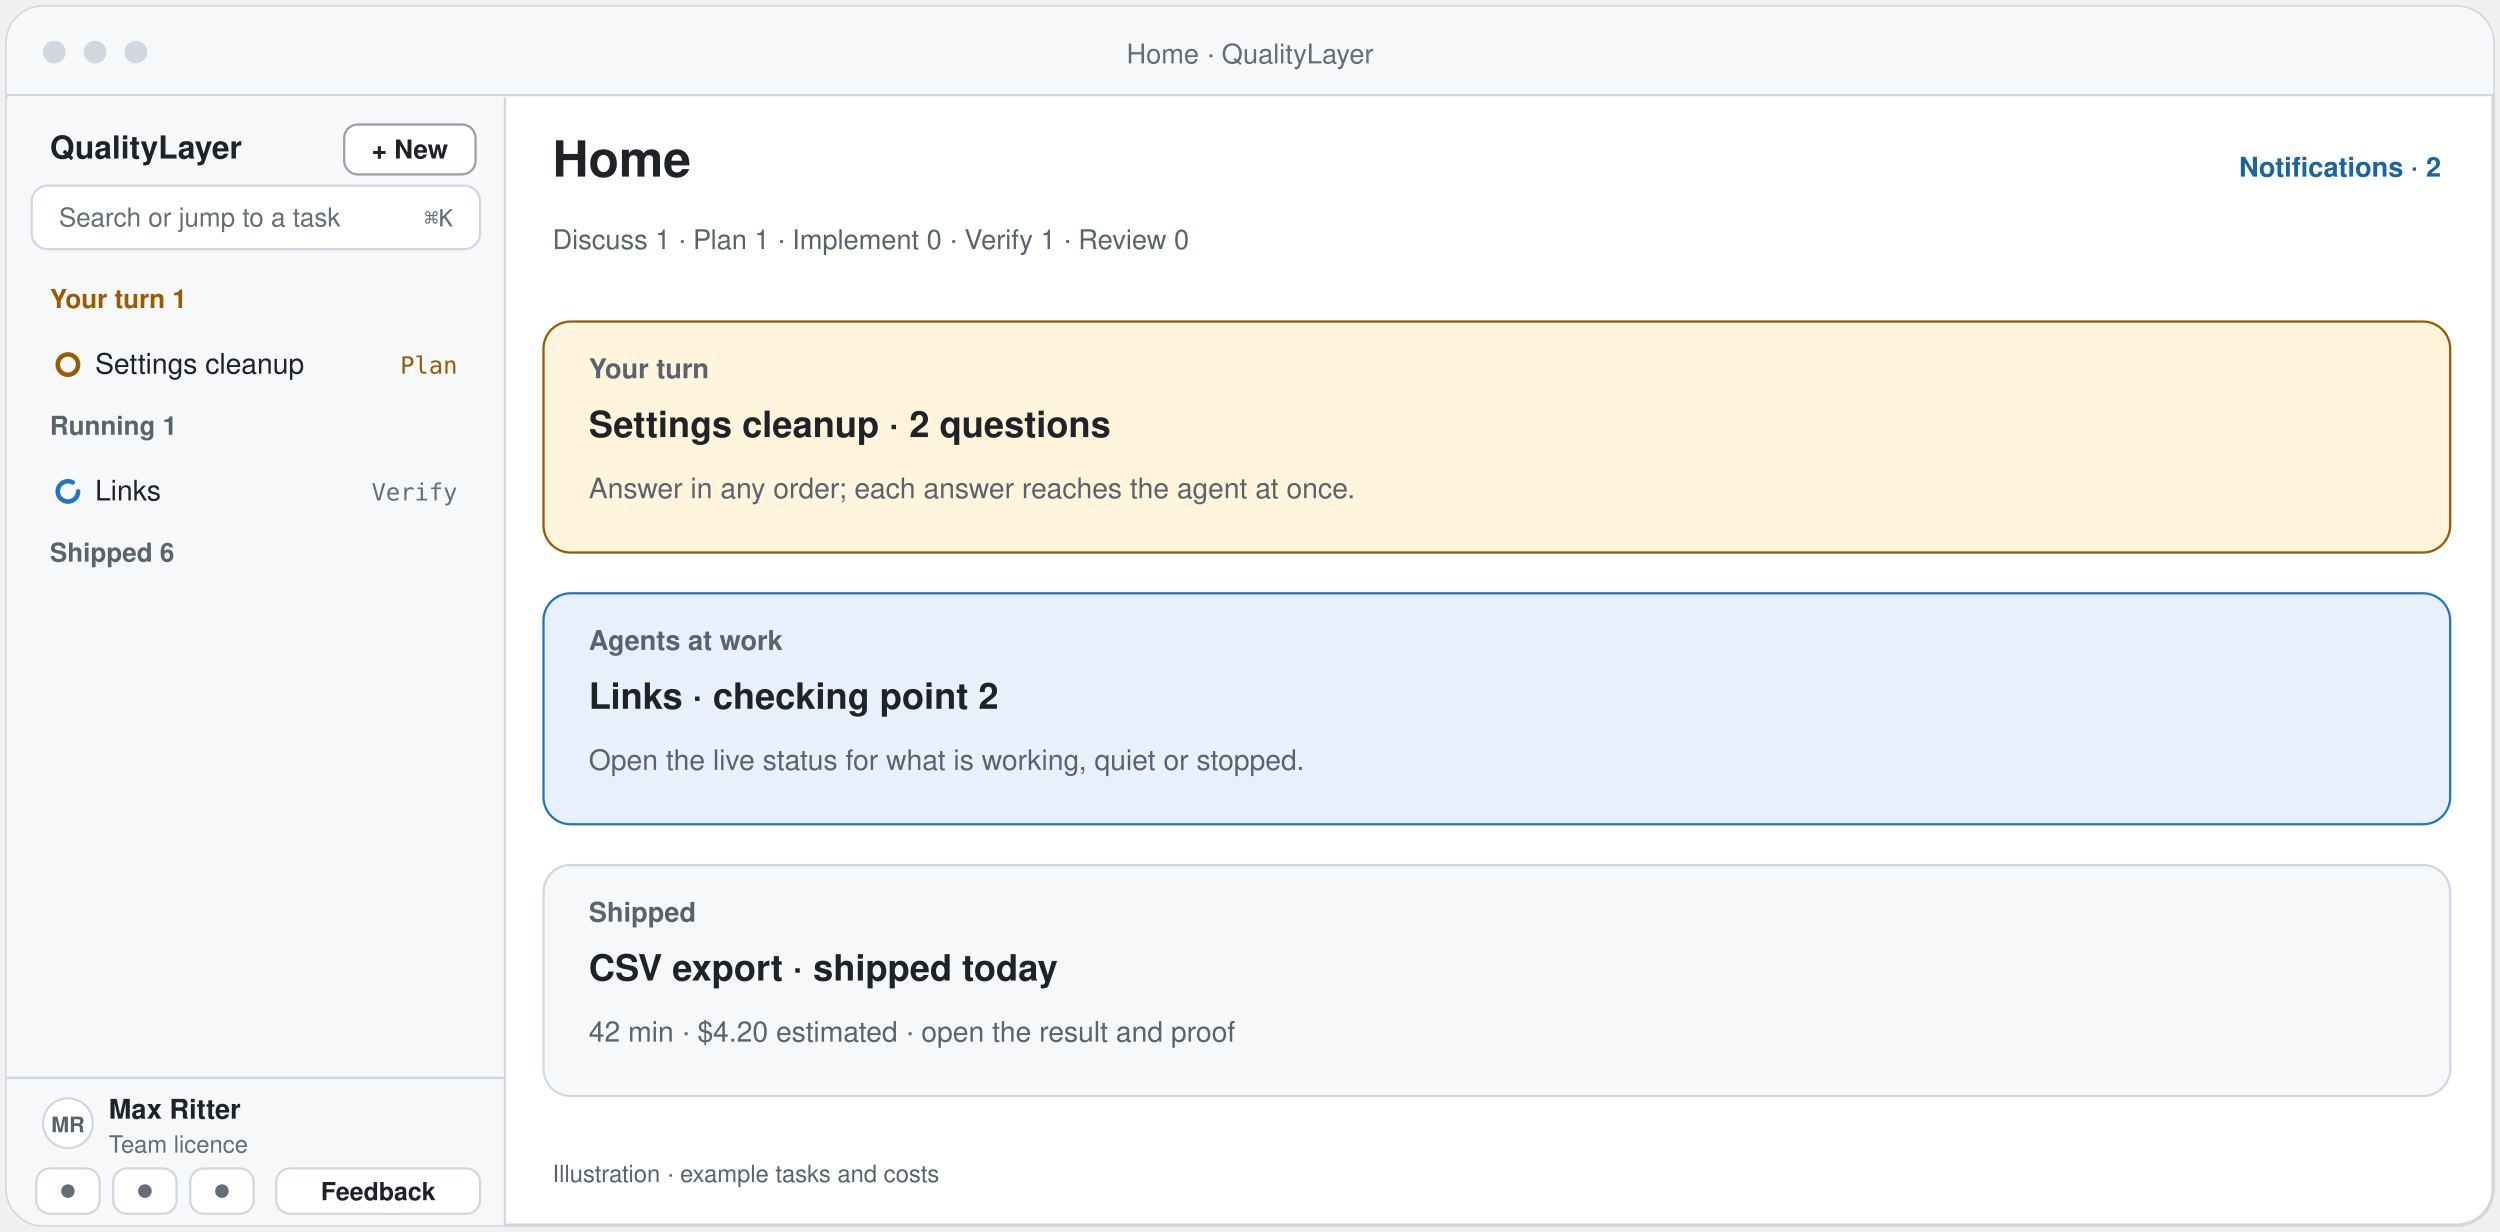
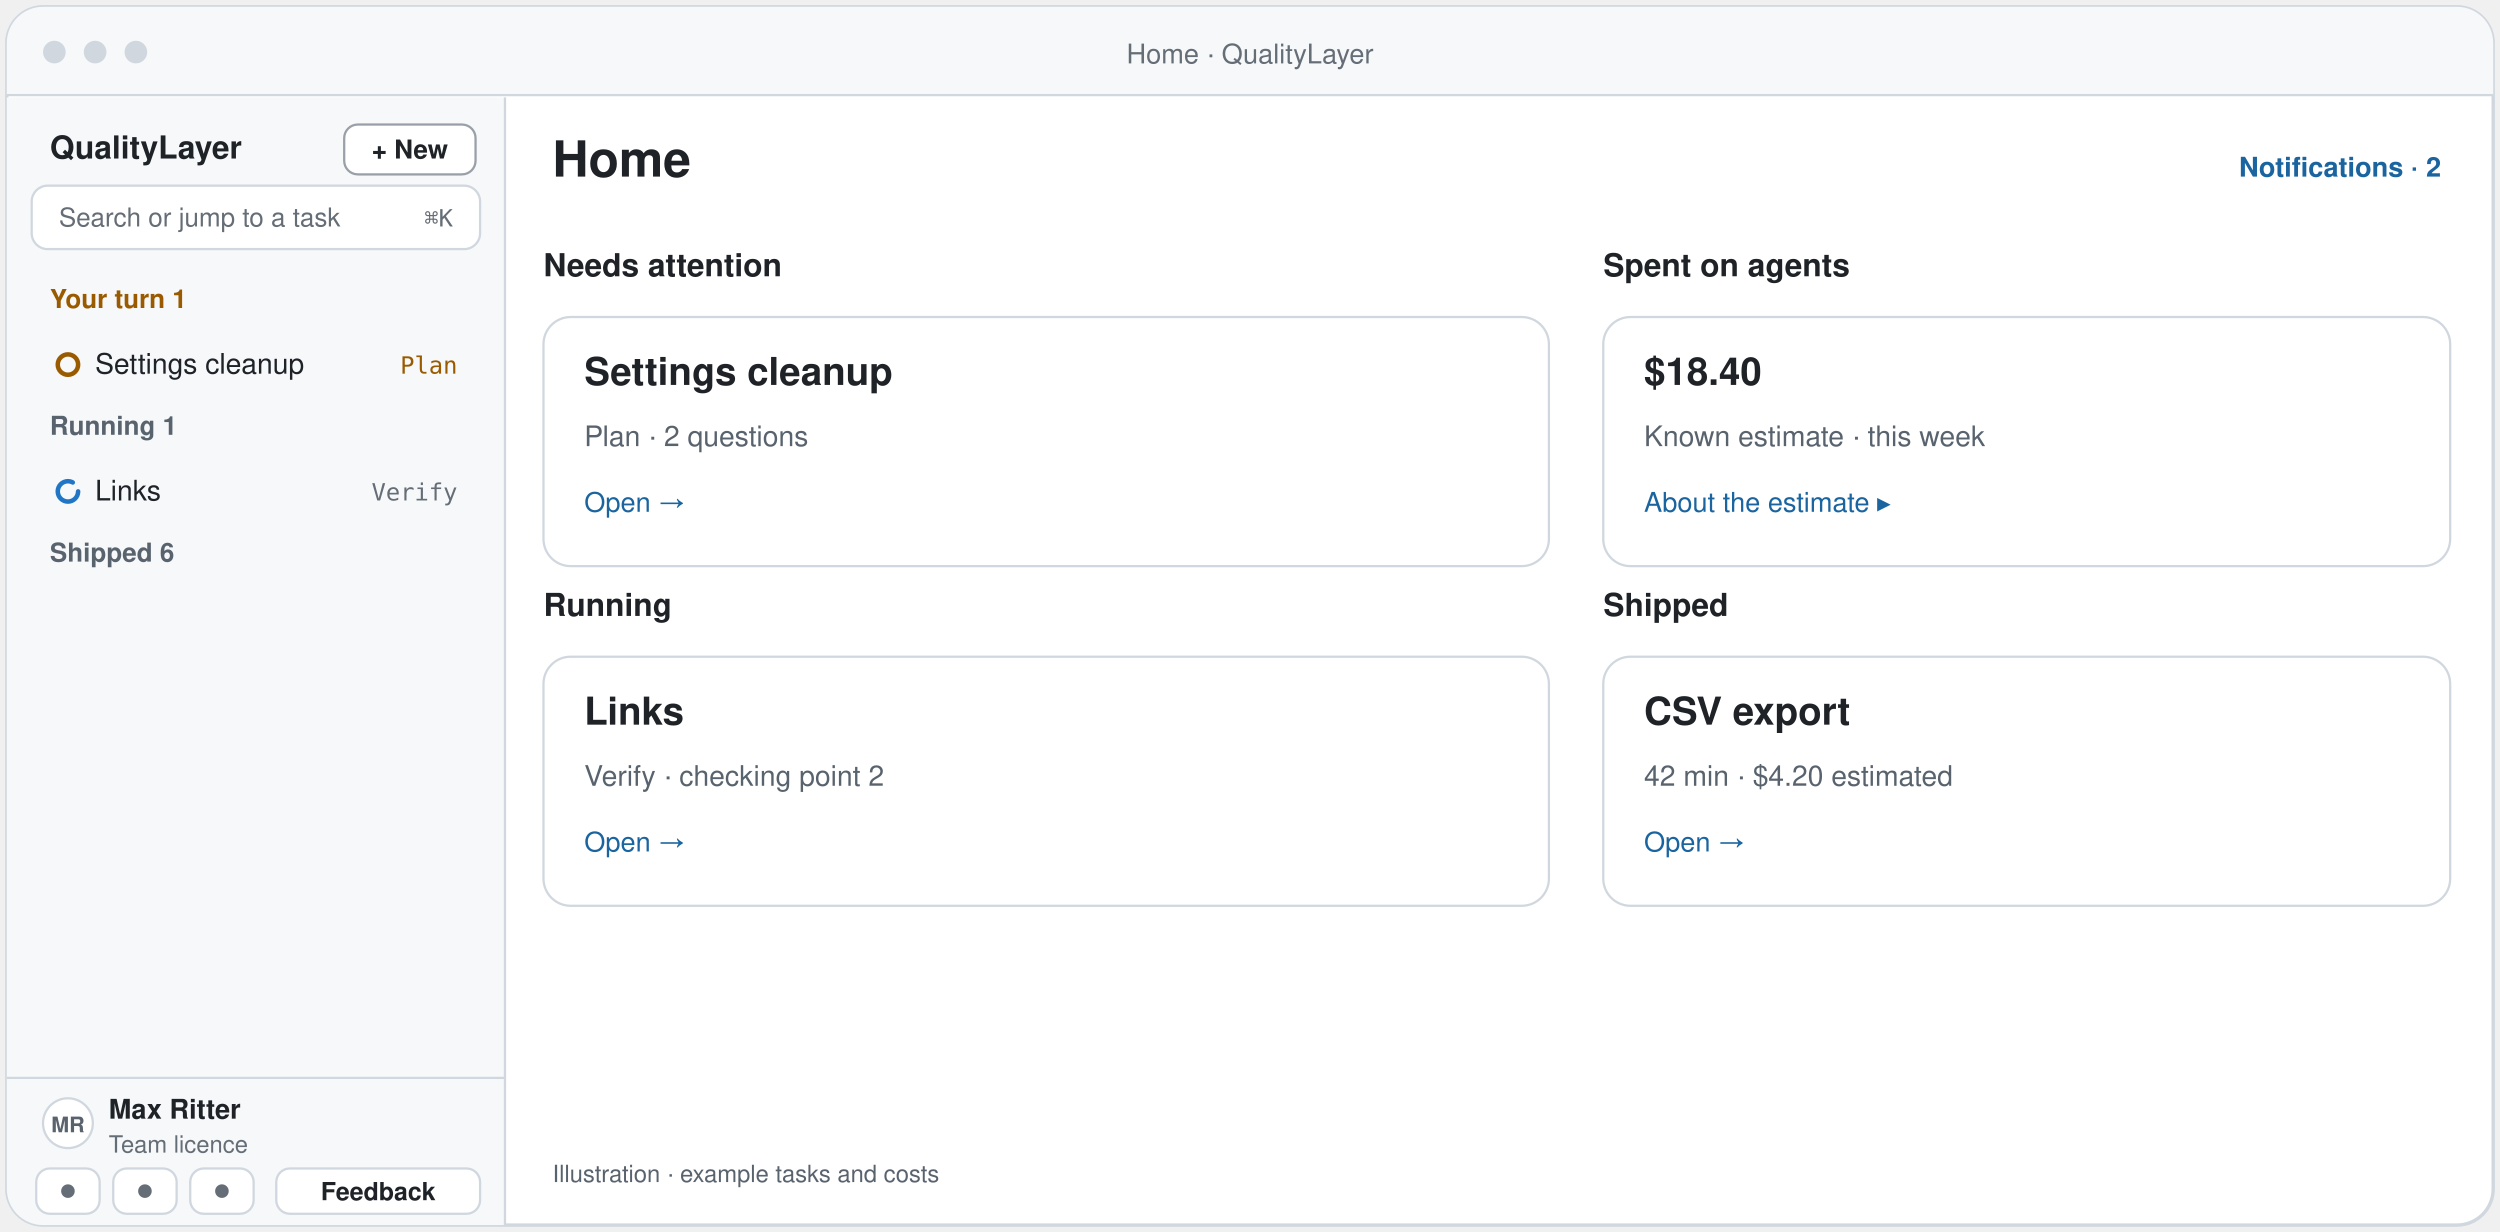
- <svg xmlns="http://www.w3.org/2000/svg" style="background:#ffffff" width="1104" height="544" viewBox="-2 -2 1104 544" role="img" aria-label="Home: Your turn, live agent work, shipped tasks with time and estimated cost, task counts in each step and the notification bell">
+ <svg xmlns="http://www.w3.org/2000/svg" style="background:#ffffff" width="1104" height="544" viewBox="-2 -2 1104 544" role="img" aria-label="Home: compact task destinations under Needs attention and Running, with spending and Shipped beside them">
  <rect x="1" y="1" width="1098" height="538" rx="16" fill="#ffffff" stroke="#d0d7de" stroke-width="1.5" />
  <path d="M1 17 a16 16 0 0 1 16 -16 H1083 a16 16 0 0 1 16 16 V40 H1 Z" fill="#f6f8fa" />
  <line x1="1" y1="40" x2="1099" y2="40" stroke="#d0d7de" />
  <circle cx="22" cy="21" r="5" fill="#d0d7de" />
  <circle cx="40" cy="21" r="5" fill="#d0d7de" />
  <circle cx="58" cy="21" r="5" fill="#d0d7de" />
  <text x="550.0" y="26" font-family="-apple-system, BlinkMacSystemFont, 'Segoe UI', 'Helvetica Neue', Helvetica, Arial, sans-serif" font-size="12" font-weight="500" fill="#656d76" text-anchor="middle">Home · QualityLayer</text>
  <path d="M1 41 H221 V539 H17 a16 16 0 0 1 -16 -16 Z" fill="#f6f8fa" />
  <line x1="221" y1="41" x2="221" y2="539" stroke="#d0d7de" />
  <text x="20" y="68" font-family="-apple-system, BlinkMacSystemFont, 'Segoe UI', 'Helvetica Neue', Helvetica, Arial, sans-serif" font-size="14" font-weight="700" fill="#1f2328" text-anchor="start">QualityLayer</text>
  <rect x="150" y="53" width="58" height="22" rx="6" fill="#ffffff" stroke="#59636e" stroke-opacity="0.6" />
  <text x="179" y="68" font-family="-apple-system, BlinkMacSystemFont, 'Segoe UI', 'Helvetica Neue', Helvetica, Arial, sans-serif" font-size="11.5" font-weight="600" fill="#1f2328" text-anchor="middle">+ New</text>
  <rect x="12" y="80" width="198" height="28" rx="7" fill="#ffffff" stroke="#d0d7de" />
  <text x="24" y="98" font-family="-apple-system, BlinkMacSystemFont, 'Segoe UI', 'Helvetica Neue', Helvetica, Arial, sans-serif" font-size="11.5" font-weight="400" fill="#656d76" text-anchor="start">Search or jump to a task</text>
  <text x="198" y="98" font-family="ui-monospace, SFMono-Regular, Menlo, Consolas, monospace" font-size="10.5" font-weight="500" fill="#656d76" text-anchor="end">⌘K</text>
  <text x="20" y="134" font-family="-apple-system, BlinkMacSystemFont, 'Segoe UI', 'Helvetica Neue', Helvetica, Arial, sans-serif" font-size="11.5" font-weight="650" fill="#9a5b00" text-anchor="start">Your turn  1</text>
  <circle cx="28" cy="159" r="4.5" fill="none" stroke="#9a5b00" stroke-width="2" />
  <text x="40" y="163" font-family="-apple-system, BlinkMacSystemFont, 'Segoe UI', 'Helvetica Neue', Helvetica, Arial, sans-serif" font-size="12.5" font-weight="500" fill="#1f2328" text-anchor="start">Settings cleanup</text>
  <text x="200" y="163" font-family="ui-monospace, SFMono-Regular, Menlo, Consolas, monospace" font-size="10.5" font-weight="500" fill="#9a5b00" text-anchor="end">Plan</text>
  <text x="20" y="190" font-family="-apple-system, BlinkMacSystemFont, 'Segoe UI', 'Helvetica Neue', Helvetica, Arial, sans-serif" font-size="11.5" font-weight="650" fill="#59636e" text-anchor="start">Running  1</text>
  <circle cx="28" cy="215" r="4.5" fill="none" stroke="#2076c5" stroke-width="2" stroke-dasharray="23.4 5.4" stroke-linecap="round" />
  <text x="40" y="219" font-family="-apple-system, BlinkMacSystemFont, 'Segoe UI', 'Helvetica Neue', Helvetica, Arial, sans-serif" font-size="12.5" font-weight="500" fill="#1f2328" text-anchor="start">Links</text>
  <text x="200" y="219" font-family="ui-monospace, SFMono-Regular, Menlo, Consolas, monospace" font-size="10.5" font-weight="500" fill="#656d76" text-anchor="end">Verify</text>
  <text x="20" y="246" font-family="-apple-system, BlinkMacSystemFont, 'Segoe UI', 'Helvetica Neue', Helvetica, Arial, sans-serif" font-size="11.5" font-weight="650" fill="#59636e" text-anchor="start">Shipped  6</text>
  <line x1="1" y1="474" x2="221" y2="474" stroke="#d0d7de" />
  <circle cx="28" cy="494" r="11" fill="#ffffff" stroke="#d0d7de" />
  <text x="28" y="498" font-family="-apple-system, BlinkMacSystemFont, 'Segoe UI', 'Helvetica Neue', Helvetica, Arial, sans-serif" font-size="9.5" font-weight="650" fill="#59636e" text-anchor="middle">MR</text>
  <text x="46" y="492" font-family="-apple-system, BlinkMacSystemFont, 'Segoe UI', 'Helvetica Neue', Helvetica, Arial, sans-serif" font-size="12" font-weight="600" fill="#1f2328" text-anchor="start">Max Ritter</text>
  <text x="46" y="507" font-family="-apple-system, BlinkMacSystemFont, 'Segoe UI', 'Helvetica Neue', Helvetica, Arial, sans-serif" font-size="10.5" font-weight="400" fill="#656d76" text-anchor="start">Team licence</text>
  <rect x="14" y="514" width="28" height="20" rx="6" fill="#ffffff" stroke="#d0d7de" />
  <circle cx="28" cy="524" r="3" fill="#656d76" />
  <rect x="48" y="514" width="28" height="20" rx="6" fill="#ffffff" stroke="#d0d7de" />
  <circle cx="62" cy="524" r="3" fill="#656d76" />
  <rect x="82" y="514" width="28" height="20" rx="6" fill="#ffffff" stroke="#d0d7de" />
  <circle cx="96" cy="524" r="3" fill="#656d76" />
  <rect x="120" y="514" width="90" height="20" rx="6" fill="#ffffff" stroke="#d0d7de" />
  <text x="165" y="528" font-family="-apple-system, BlinkMacSystemFont, 'Segoe UI', 'Helvetica Neue', Helvetica, Arial, sans-serif" font-size="11" font-weight="600" fill="#1f2328" text-anchor="middle">Feedback</text>
  <text x="242" y="76" font-family="-apple-system, BlinkMacSystemFont, 'Segoe UI', 'Helvetica Neue', Helvetica, Arial, sans-serif" font-size="22" font-weight="650" fill="#1f2328" text-anchor="start">Home</text>
  <text x="1076" y="76" font-family="-apple-system, BlinkMacSystemFont, 'Segoe UI', 'Helvetica Neue', Helvetica, Arial, sans-serif" font-size="12" font-weight="600" fill="#1a649f" text-anchor="end">Notifications · 2</text>
-   <text x="242" y="108" font-family="-apple-system, BlinkMacSystemFont, 'Segoe UI', 'Helvetica Neue', Helvetica, Arial, sans-serif" font-size="12" font-weight="400" fill="#59636e" text-anchor="start">Discuss 1  ·  Plan 1  ·  Implement 0  ·  Verify 1  ·  Review 0</text>
-   <rect x="238" y="140" width="842" height="102" rx="12" fill="#fff4dc" stroke="#9a5b00" stroke-width="1" />
-   <text x="258" y="165" font-family="-apple-system, BlinkMacSystemFont, 'Segoe UI', 'Helvetica Neue', Helvetica, Arial, sans-serif" font-size="12" font-weight="650" fill="#59636e" text-anchor="start">Your turn</text>
-   <text x="258" y="191" font-family="-apple-system, BlinkMacSystemFont, 'Segoe UI', 'Helvetica Neue', Helvetica, Arial, sans-serif" font-size="16" font-weight="650" fill="#1f2328" text-anchor="start">Settings cleanup · 2 questions</text>
-   <text x="258" y="218" font-family="-apple-system, BlinkMacSystemFont, 'Segoe UI', 'Helvetica Neue', Helvetica, Arial, sans-serif" font-size="12.5" font-weight="400" fill="#59636e" text-anchor="start">Answer in any order; each answer reaches the agent at once.</text>
-   <rect x="238" y="260" width="842" height="102" rx="12" fill="#e8f1fb" stroke="#2076c5" stroke-width="1" />
-   <text x="258" y="285" font-family="-apple-system, BlinkMacSystemFont, 'Segoe UI', 'Helvetica Neue', Helvetica, Arial, sans-serif" font-size="12" font-weight="650" fill="#59636e" text-anchor="start">Agents at work</text>
-   <text x="258" y="311" font-family="-apple-system, BlinkMacSystemFont, 'Segoe UI', 'Helvetica Neue', Helvetica, Arial, sans-serif" font-size="16" font-weight="650" fill="#1f2328" text-anchor="start">Links · checking point 2</text>
-   <text x="258" y="338" font-family="-apple-system, BlinkMacSystemFont, 'Segoe UI', 'Helvetica Neue', Helvetica, Arial, sans-serif" font-size="12.5" font-weight="400" fill="#59636e" text-anchor="start">Open the live status for what is working, quiet or stopped.</text>
-   <rect x="238" y="380" width="842" height="102" rx="12" fill="#f6f8fa" stroke="#d0d7de" stroke-width="1" />
-   <text x="258" y="405" font-family="-apple-system, BlinkMacSystemFont, 'Segoe UI', 'Helvetica Neue', Helvetica, Arial, sans-serif" font-size="12" font-weight="650" fill="#59636e" text-anchor="start">Shipped</text>
-   <text x="258" y="431" font-family="-apple-system, BlinkMacSystemFont, 'Segoe UI', 'Helvetica Neue', Helvetica, Arial, sans-serif" font-size="16" font-weight="650" fill="#1f2328" text-anchor="start">CSV export · shipped today</text>
-   <text x="258" y="458" font-family="-apple-system, BlinkMacSystemFont, 'Segoe UI', 'Helvetica Neue', Helvetica, Arial, sans-serif" font-size="12.5" font-weight="400" fill="#59636e" text-anchor="start">42 min · $4.20 estimated · open the result and proof</text>
+   <text x="238" y="120" font-family="-apple-system, BlinkMacSystemFont, 'Segoe UI', 'Helvetica Neue', Helvetica, Arial, sans-serif" font-size="14" font-weight="650" fill="#1f2328" text-anchor="start">Needs attention</text>
+   <rect x="238" y="138" width="444" height="110" rx="12" fill="#ffffff" stroke="#d0d7de" stroke-width="1" />
+   <text x="256" y="168" font-family="-apple-system, BlinkMacSystemFont, 'Segoe UI', 'Helvetica Neue', Helvetica, Arial, sans-serif" font-size="17" font-weight="650" fill="#1f2328" text-anchor="start">Settings cleanup</text>
+   <text x="256" y="195" font-family="-apple-system, BlinkMacSystemFont, 'Segoe UI', 'Helvetica Neue', Helvetica, Arial, sans-serif" font-size="12.5" font-weight="400" fill="#59636e" text-anchor="start">Plan · 2 questions</text>
+   <text x="256" y="224" font-family="-apple-system, BlinkMacSystemFont, 'Segoe UI', 'Helvetica Neue', Helvetica, Arial, sans-serif" font-size="12" font-weight="500" fill="#1a649f" text-anchor="start">Open →</text>
+   <text x="238" y="270" font-family="-apple-system, BlinkMacSystemFont, 'Segoe UI', 'Helvetica Neue', Helvetica, Arial, sans-serif" font-size="14" font-weight="650" fill="#1f2328" text-anchor="start">Running</text>
+   <rect x="238" y="288" width="444" height="110" rx="12" fill="#ffffff" stroke="#d0d7de" stroke-width="1" />
+   <text x="256" y="318" font-family="-apple-system, BlinkMacSystemFont, 'Segoe UI', 'Helvetica Neue', Helvetica, Arial, sans-serif" font-size="17" font-weight="650" fill="#1f2328" text-anchor="start">Links</text>
+   <text x="256" y="345" font-family="-apple-system, BlinkMacSystemFont, 'Segoe UI', 'Helvetica Neue', Helvetica, Arial, sans-serif" font-size="12.5" font-weight="400" fill="#59636e" text-anchor="start">Verify · checking point 2</text>
+   <text x="256" y="374" font-family="-apple-system, BlinkMacSystemFont, 'Segoe UI', 'Helvetica Neue', Helvetica, Arial, sans-serif" font-size="12" font-weight="500" fill="#1a649f" text-anchor="start">Open →</text>
+   <text x="706" y="120" font-family="-apple-system, BlinkMacSystemFont, 'Segoe UI', 'Helvetica Neue', Helvetica, Arial, sans-serif" font-size="14" font-weight="650" fill="#1f2328" text-anchor="start">Spent on agents</text>
+   <rect x="706" y="138" width="374" height="110" rx="12" fill="#ffffff" stroke="#d0d7de" stroke-width="1" />
+   <text x="724" y="168" font-family="-apple-system, BlinkMacSystemFont, 'Segoe UI', 'Helvetica Neue', Helvetica, Arial, sans-serif" font-size="17" font-weight="650" fill="#1f2328" text-anchor="start">$18.40</text>
+   <text x="724" y="195" font-family="-apple-system, BlinkMacSystemFont, 'Segoe UI', 'Helvetica Neue', Helvetica, Arial, sans-serif" font-size="12.5" font-weight="400" fill="#59636e" text-anchor="start">Known estimate · this week</text>
+   <text x="724" y="224" font-family="-apple-system, BlinkMacSystemFont, 'Segoe UI', 'Helvetica Neue', Helvetica, Arial, sans-serif" font-size="12" font-weight="500" fill="#1a649f" text-anchor="start">About the estimate ▸</text>
+   <text x="706" y="270" font-family="-apple-system, BlinkMacSystemFont, 'Segoe UI', 'Helvetica Neue', Helvetica, Arial, sans-serif" font-size="14" font-weight="650" fill="#1f2328" text-anchor="start">Shipped</text>
+   <rect x="706" y="288" width="374" height="110" rx="12" fill="#ffffff" stroke="#d0d7de" stroke-width="1" />
+   <text x="724" y="318" font-family="-apple-system, BlinkMacSystemFont, 'Segoe UI', 'Helvetica Neue', Helvetica, Arial, sans-serif" font-size="17" font-weight="650" fill="#1f2328" text-anchor="start">CSV export</text>
+   <text x="724" y="345" font-family="-apple-system, BlinkMacSystemFont, 'Segoe UI', 'Helvetica Neue', Helvetica, Arial, sans-serif" font-size="12.5" font-weight="400" fill="#59636e" text-anchor="start">42 min · $4.20 estimated</text>
+   <text x="724" y="374" font-family="-apple-system, BlinkMacSystemFont, 'Segoe UI', 'Helvetica Neue', Helvetica, Arial, sans-serif" font-size="12" font-weight="500" fill="#1a649f" text-anchor="start">Open →</text>
  <text x="242" y="520" font-family="-apple-system, BlinkMacSystemFont, 'Segoe UI', 'Helvetica Neue', Helvetica, Arial, sans-serif" font-size="10.5" font-weight="400" fill="#59636e" text-anchor="start">Illustration · example tasks and costs</text>
</svg>
